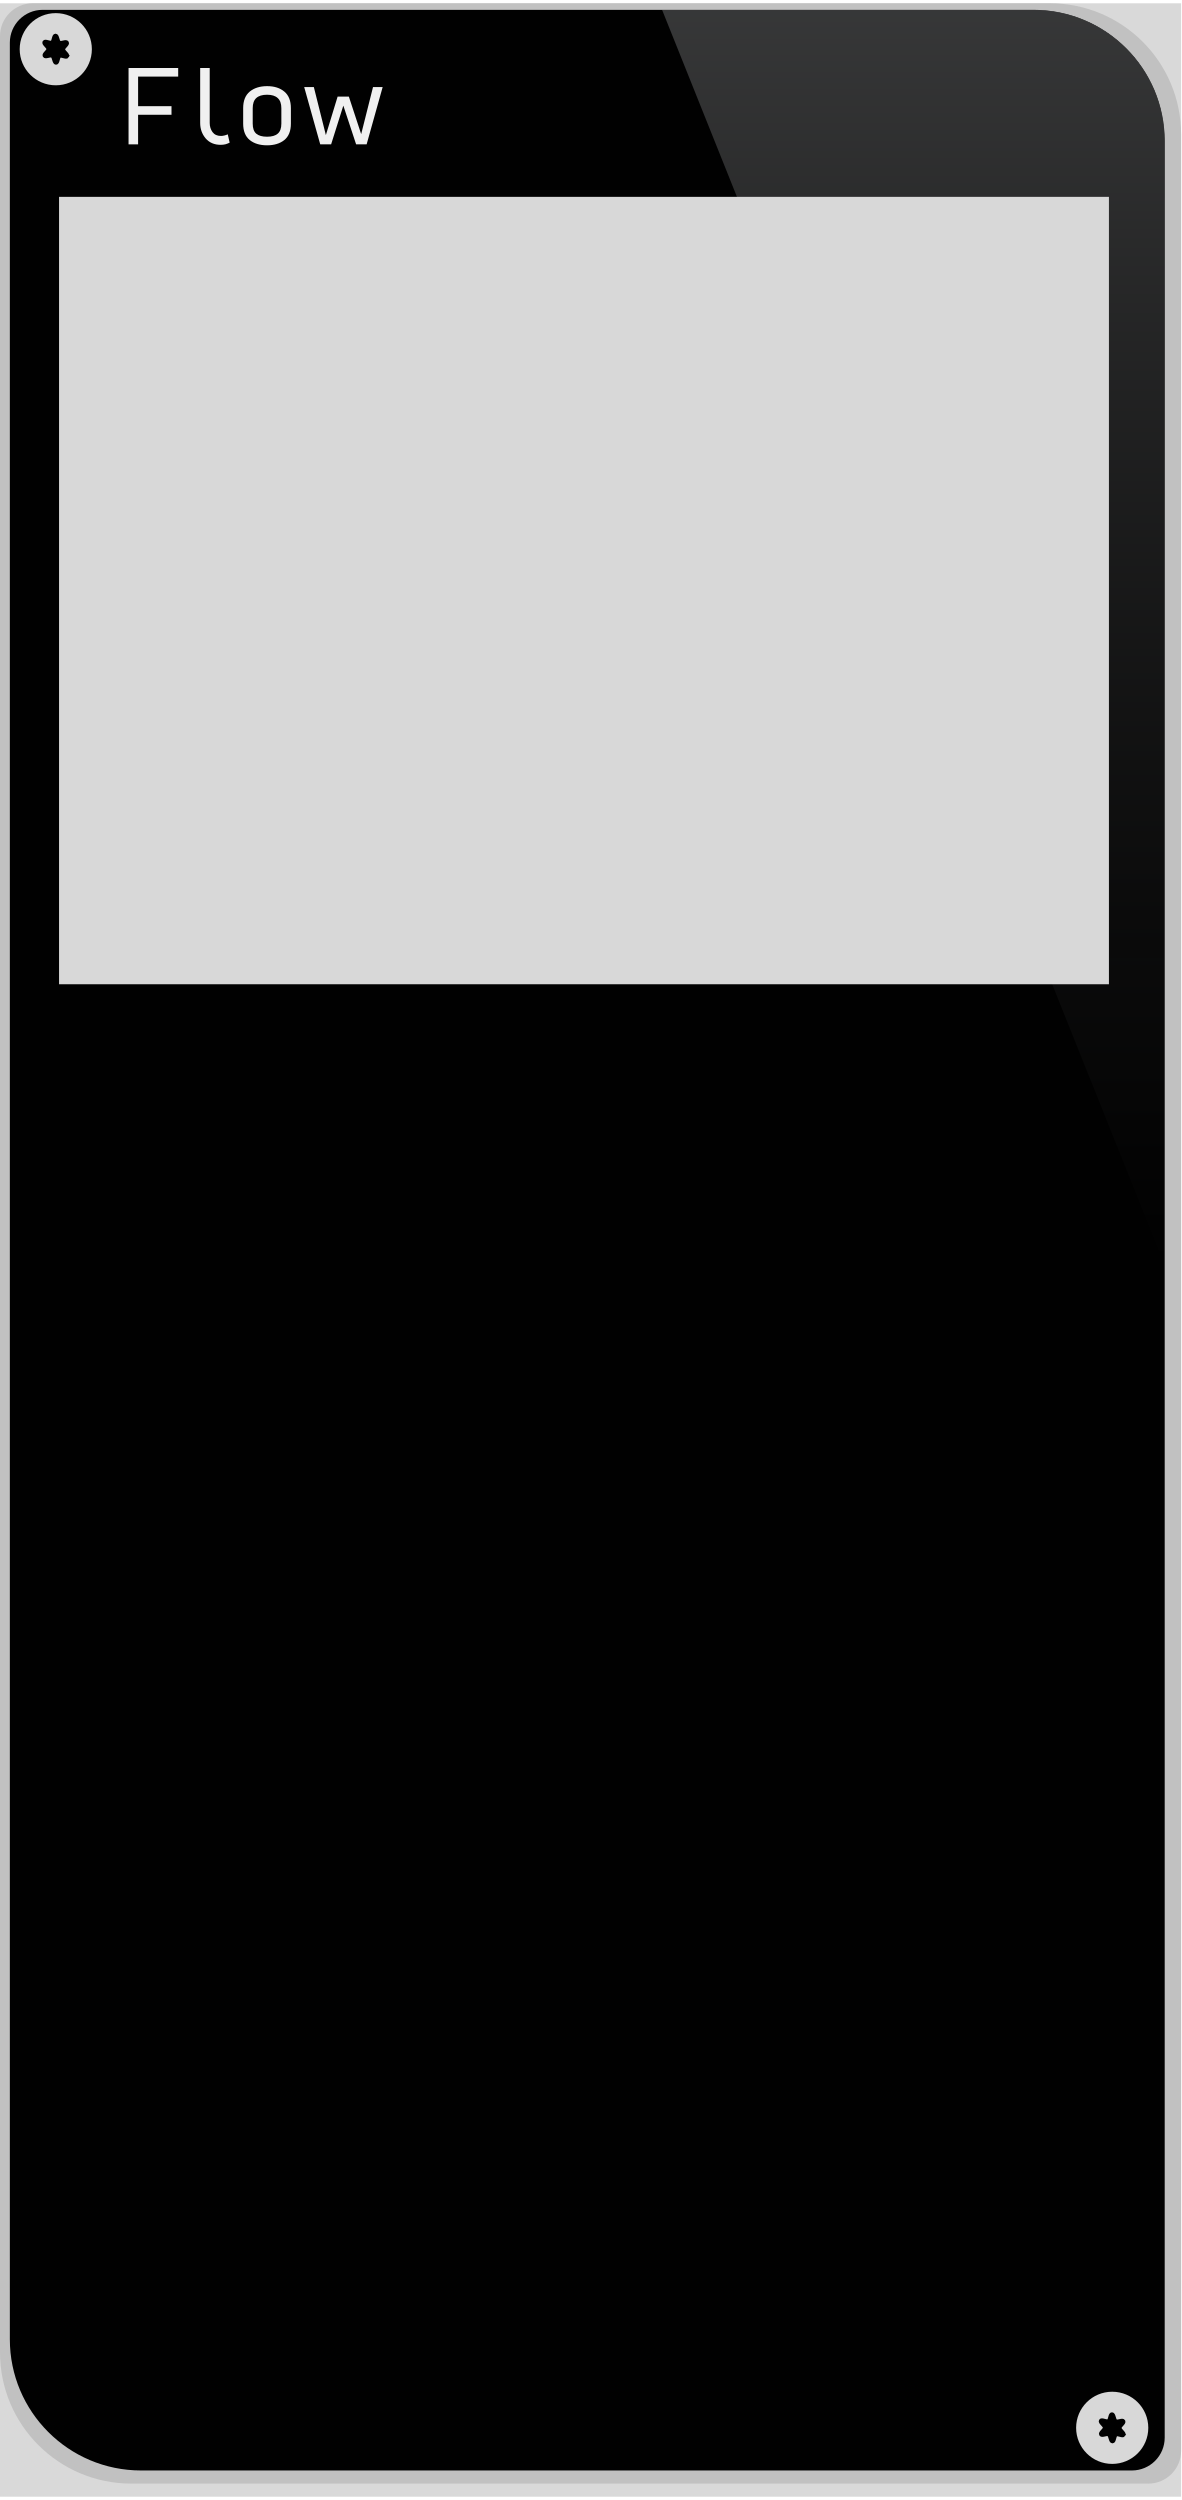
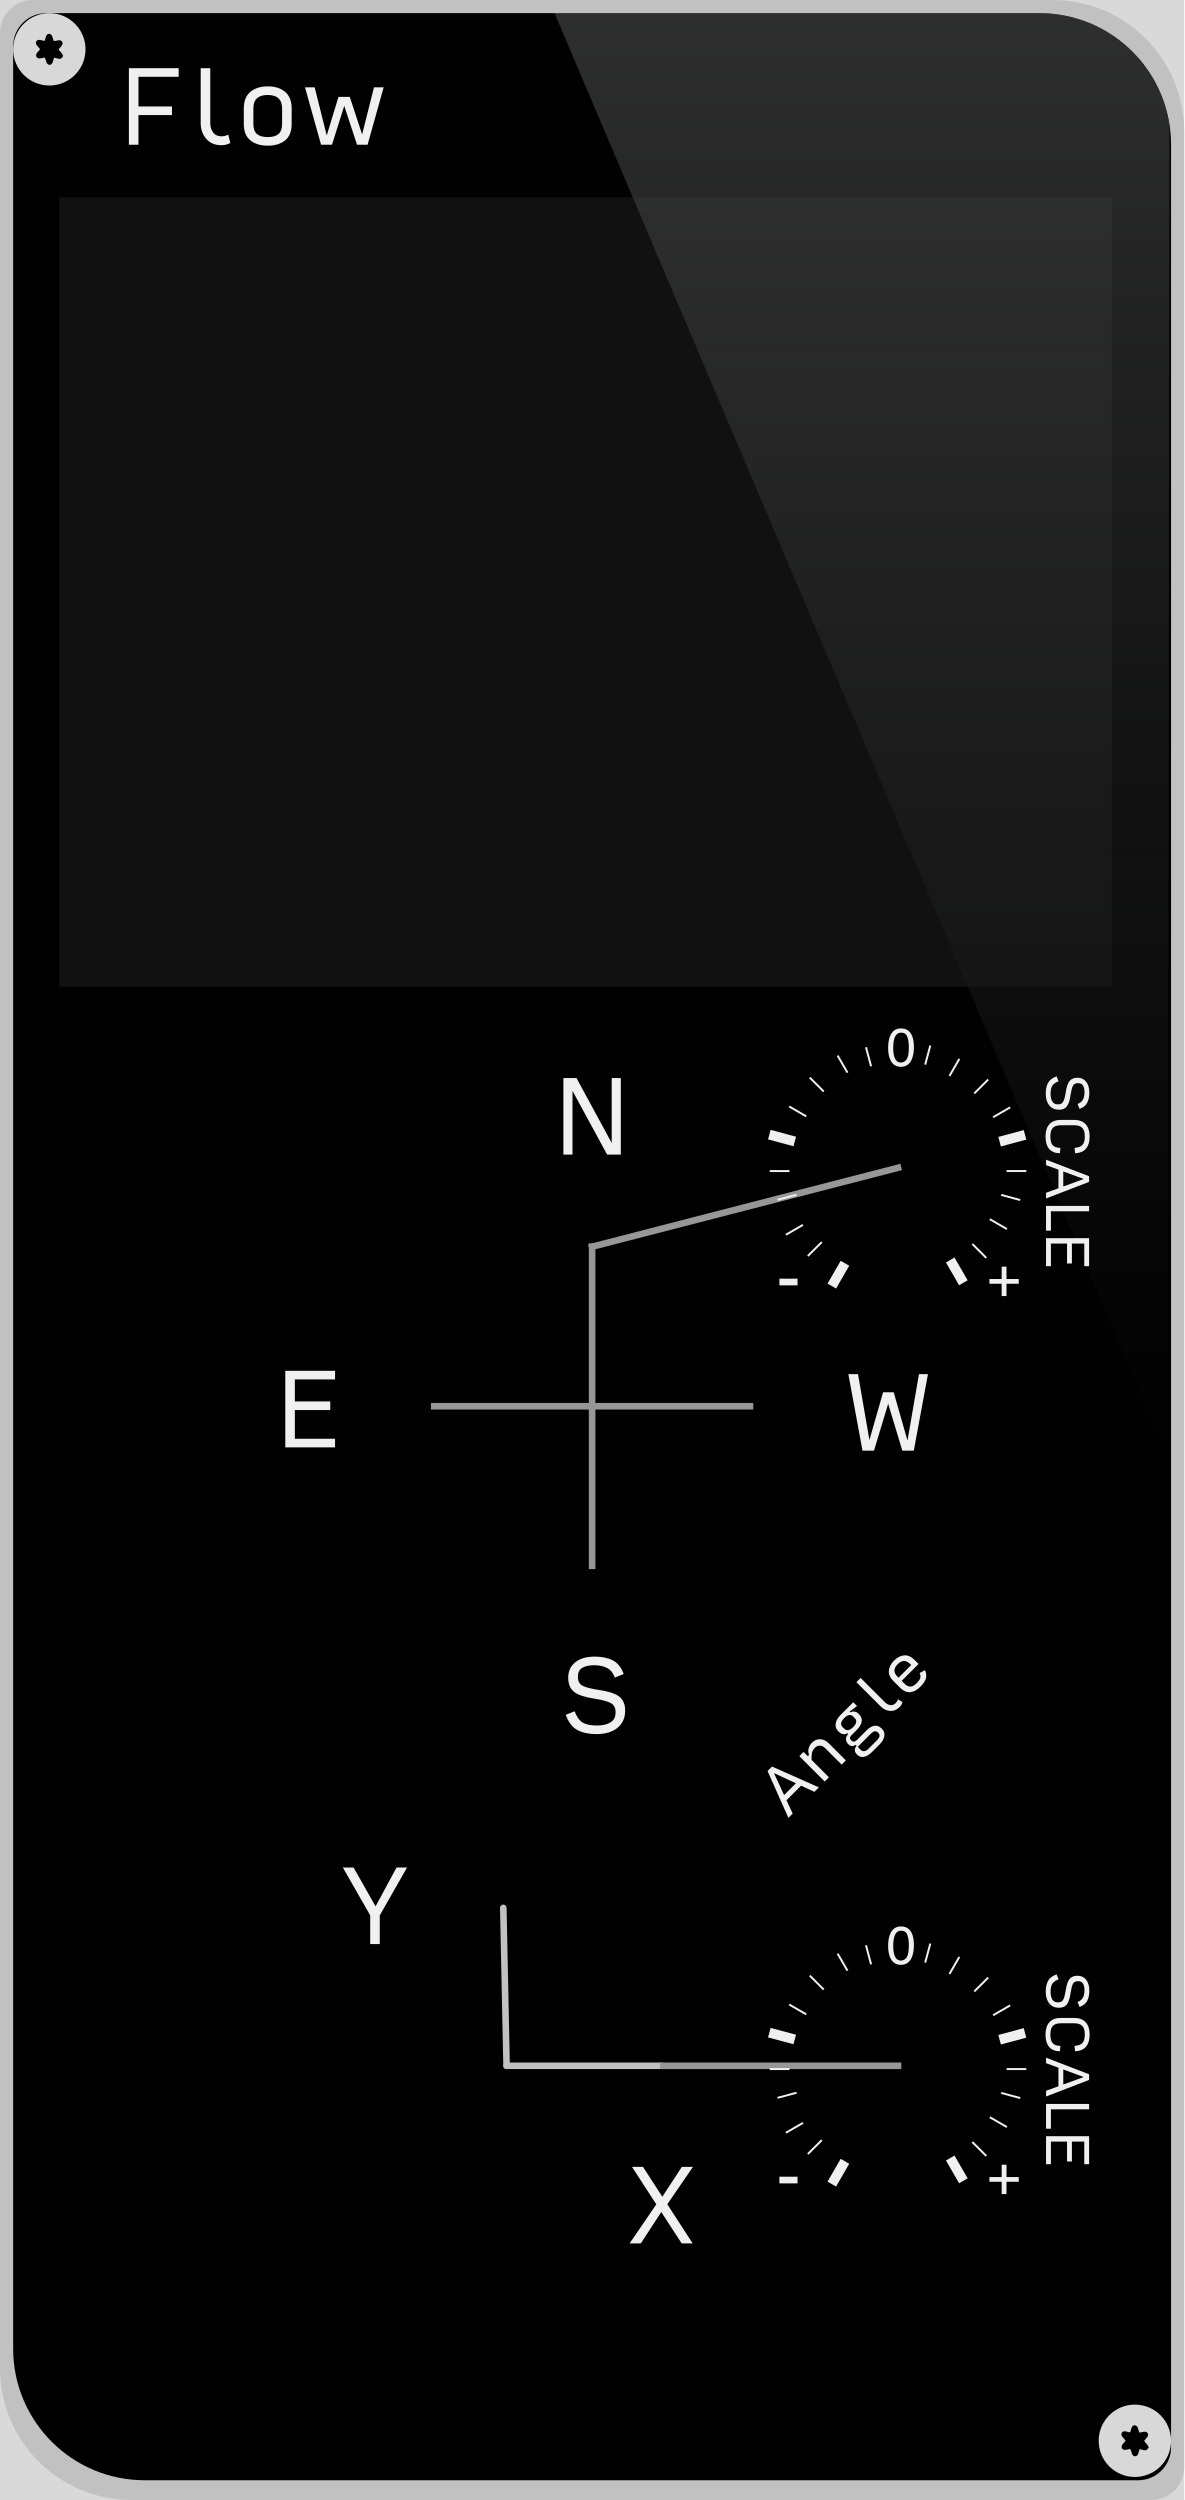
- <svg xmlns="http://www.w3.org/2000/svg" width="180px" height="381px" viewBox="0 0 180 381" version="1.1" id="svg33">
+ <svg xmlns="http://www.w3.org/2000/svg" width="180px" height="380px" viewBox="0 0 180 380" version="1.1" id="svg171">
  <defs id="defs11">
-     <linearGradient x1="220.318" y1="0.632" x2="220.318" y2="122.323" id="linearGradient-1" gradientTransform="scale(0.632235,1.58169)" gradientUnits="userSpaceOnUse">
-       <stop stop-color="#4D4E4F" stop-opacity="0.711" offset="0%" id="stop6" />
+     <linearGradient x1="200.748" y1="0.652" x2="200.748" y2="144.465" id="linearGradient-1" gradientTransform="scale(0.6519665,1.533821)" gradientUnits="userSpaceOnUse">
+       <stop stop-color="#4D4E4F" stop-opacity="0.598" offset="0%" id="stop6" />
      <stop stop-color="#000000" stop-opacity="0.431" offset="100%" id="stop8" />
    </linearGradient>
  </defs>
  <g style="fill:none;fill-rule:evenodd;stroke:none;stroke-width:1" id="Flow-src">
-     <path style="fill:#d9d9d9" d="m 0,0.5 h 180 v 380 H 0 Z" id="Rectangle-2" />
-     <path style="fill:#c1c1c1" id="Rectangle" d="m 5,0.5 h 155 c 11.046,0 20,8.954 20,20 v 353 c 0,2.761 -2.239,5 -5,5 H 20 c -11.046,0 -20,-8.954 -20,-20 V 5.5 c 0,-2.761 2.239,-5 5,-5 z" />
-     <path style="fill:#010101" id="path15" d="m 6.5,1.5 h 151 c 11.046,0 20,8.954 20,20 v 350 c 0,2.761 -2.239,5 -5,5 h -151 c -11.046,0 -20,-8.954 -20,-20 V 6.5 c 0,-2.761 2.239,-5 5,-5 z" />
+     <path style="fill:#d9d9d9" d="M 0,0 H 180 V 380 H 0 Z" id="Rectangle-2" />
+     <path style="fill:#c1c1c1" id="Rectangle" d="m 5,0 h 155 c 11.046,0 20,8.954 20,20 v 355 c 0,2.761 -2.239,5 -5,5 H 20 C 8.954,380 0,371.046 0,360 V 5 C 0,2.239 2.239,0 5,0 Z" />
+     <path style="fill:#010101" id="path15" d="m 7,2 h 151 c 11.046,0 20,8.954 20,20 v 350 c 0,2.761 -2.239,5 -5,5 H 22 C 10.954,377 2,368.046 2,357 V 7 C 2,4.239 4.239,2 7,2 Z" />
+     <path style="fill:#111111" d="M 9,30 H 169 V 150 H 9 Z" id="Rectangle-6" />
    <g aria-label="Flow" style="font-weight:normal;font-size:16px;font-family:InputSans-Regular, 'Input Sans';fill:#f0f0f0" id="Flow">
-       <path d="M 19.591,22 V 10.364 h 7.564 v 1.309 h -6.109 v 4.509 h 5.091 v 1.309 H 21.045 V 22 Z" style="" id="path54" />
-       <path d="m 33.648,22.073 q -1.469,0 -2.313,-0.989 -0.829,-0.989 -0.829,-2.342 v -8.378 h 1.455 v 8.393 q 0,0.771 0.422,1.367 0.436,0.596 1.309,0.596 0.218,0 0.509,-0.073 0.291,-0.073 0.509,-0.175 l 0.291,1.265 q -0.276,0.145 -0.625,0.247 -0.349,0.087 -0.727,0.087 z" style="" id="path56" />
-       <path d="m 40.696,22.145 q -1.629,0 -2.633,-0.8 -1.004,-0.815 -1.004,-2.502 v -2.356 q 0,-1.702 1.004,-2.531 1.018,-0.829 2.647,-0.829 1.629,0 2.618,0.829 1.004,0.829 1.004,2.531 v 2.356 q 0,1.687 -1.004,2.502 -1.004,0.8 -2.633,0.8 z m 0,-1.309 q 1.091,0 1.629,-0.465 0.553,-0.465 0.553,-1.527 v -2.356 q 0,-1.047 -0.553,-1.542 -0.538,-0.509 -1.629,-0.509 -1.091,0 -1.644,0.509 -0.538,0.495 -0.538,1.542 v 2.356 q 0,1.062 0.538,1.527 0.553,0.465 1.644,0.465 z" style="" id="path58" />
-       <path d="M 54.273,22 52.324,16.095 50.462,22 h -1.658 l -2.444,-8.727 h 1.469 l 1.833,7.316 1.789,-5.862 h 1.716 l 1.876,5.716 1.804,-7.171 H 58.316 L 55.873,22 Z" style="" id="path60" />
+       <path d="M 19.591,22 V 10.364 h 7.564 v 1.309 h -6.109 v 4.509 h 5.091 v 1.309 H 21.045 V 22 Z" style="" id="path272" />
+       <path d="m 33.648,22.073 q -1.469,0 -2.313,-0.989 -0.829,-0.989 -0.829,-2.342 v -8.378 h 1.455 v 8.393 q 0,0.771 0.422,1.367 0.436,0.596 1.309,0.596 0.218,0 0.509,-0.073 0.291,-0.073 0.509,-0.175 l 0.291,1.265 q -0.276,0.145 -0.625,0.247 -0.349,0.087 -0.727,0.087 z" style="" id="path274" />
+       <path d="m 40.696,22.145 q -1.629,0 -2.633,-0.8 -1.004,-0.815 -1.004,-2.502 v -2.356 q 0,-1.702 1.004,-2.531 1.018,-0.829 2.647,-0.829 1.629,0 2.618,0.829 1.004,0.829 1.004,2.531 v 2.356 q 0,1.687 -1.004,2.502 -1.004,0.8 -2.633,0.8 z m 0,-1.309 q 1.091,0 1.629,-0.465 0.553,-0.465 0.553,-1.527 v -2.356 q 0,-1.047 -0.553,-1.542 -0.538,-0.509 -1.629,-0.509 -1.091,0 -1.644,0.509 -0.538,0.495 -0.538,1.542 v 2.356 q 0,1.062 0.538,1.527 0.553,0.465 1.644,0.465 z" style="" id="path276" />
+       <path d="M 54.273,22 52.324,16.095 50.462,22 h -1.658 l -2.444,-8.727 h 1.469 l 1.833,7.316 1.789,-5.862 h 1.716 l 1.876,5.716 1.804,-7.171 H 58.316 L 55.873,22 Z" style="" id="path278" />
    </g>
-     <path style="mix-blend-mode:lighten;fill:url(#linearGradient-1)" id="Screen-Shadow" d="M 100.825,1.309 177.762,193.477 V 27.919 c 0,0 0,-6.457 0,-7.77 0,-8.429 -7.201,-16.807 -15.447,-18.84 -2.823,-0.696 -61.49,0 -61.49,0 z" />
-     <g transform="translate(3,2)" id="screw_top">
+     <g transform="translate(2,2)" id="screw_top">
      <path style="fill:#d8d8d8" d="M 11,5.5 A 5.5,5.5 0 0 1 5.5,11 5.5,5.5 0 0 1 0,5.5 5.5,5.5 0 0 1 5.5,0 5.5,5.5 0 0 1 11,5.5 Z" id="Oval-2" />
      <path style="fill:#000000;fill-rule:nonzero;stroke:#000000;stroke-width:0.5" transform="rotate(-21.2586,5.5,5.5)" id="path7856" d="M 6.762,7.166 C 6.501,7.386 6.007,6.668 5.676,6.721 5.346,6.774 5.076,7.615 4.765,7.487 4.453,7.358 4.795,6.547 4.586,6.272 4.377,5.996 3.553,6.17 3.502,5.821 3.452,5.472 4.288,5.379 4.41,5.05 4.532,4.722 3.977,4.055 4.238,3.834 4.499,3.614 4.993,4.332 5.324,4.279 5.654,4.226 5.924,3.385 6.235,3.513 c 0.311,0.128 -0.03,0.94 0.178,1.215 0.209,0.275 1.034,0.102 1.084,0.45 0.05,0.349 -0.786,0.442 -0.908,0.771 -0.122,0.329 0.433,0.996 0.172,1.216 z" />
    </g>
-     <g transform="translate(164,364.5)" id="screw_bot">
+     <g transform="translate(167,365.5)" id="screw_bot">
      <path style="fill:#d8d8d8" d="M 11,5.5 A 5.5,5.5 0 0 1 5.5,11 5.5,5.5 0 0 1 0,5.5 5.5,5.5 0 0 1 5.5,0 5.5,5.5 0 0 1 11,5.5 Z" id="circle24" />
      <path style="fill:#000000;fill-rule:nonzero;stroke:#000000;stroke-width:0.5" transform="rotate(-21.2586,5.5,5.5)" id="path26" d="M 6.762,7.166 C 6.501,7.386 6.007,6.668 5.676,6.721 5.346,6.774 5.076,7.615 4.765,7.487 4.453,7.358 4.795,6.547 4.586,6.272 4.377,5.996 3.553,6.17 3.502,5.821 3.452,5.472 4.288,5.379 4.41,5.05 4.532,4.722 3.977,4.055 4.238,3.834 4.499,3.614 4.993,4.332 5.324,4.279 5.654,4.226 5.924,3.385 6.235,3.513 c 0.311,0.128 -0.03,0.94 0.178,1.215 0.209,0.275 1.034,0.102 1.084,0.45 0.05,0.349 -0.786,0.442 -0.908,0.771 -0.122,0.329 0.433,0.996 0.172,1.216 z" />
    </g>
-     <path style="fill:#d8d8d8" d="M 9,30 H 169 V 150 H 9 Z" id="Rectangle-6" />
+     <g transform="translate(41.5,156.5)" id="marks">
+       <g aria-label="N" style="font-weight:normal;font-size:16px;font-family:InputSans-Regular, 'Input Sans';fill:#f0f0f0" id="N">
+         <path d="M 50.784,19 45.518,9.313 V 19 H 44.136 V 7.364 h 1.993 L 51.482,17.24 V 7.364 h 1.382 V 19 Z" style="" id="path283" />
+       </g>
+       <g aria-label="S" style="font-weight:normal;font-size:16px;font-family:InputSans-Regular, 'Input Sans';fill:#f0f0f0" id="S">
+         <path d="m 49.145,107.087 q -1.687,0 -2.865,-0.611 -1.164,-0.611 -1.789,-2.327 l 1.353,-0.538 q 0.451,1.236 1.193,1.702 0.756,0.465 2.196,0.465 1.265,0 2.051,-0.465 0.785,-0.465 0.785,-1.542 0,-0.989 -0.698,-1.382 -0.684,-0.407 -2.473,-0.684 -2.24,-0.335 -3.142,-1.047 -0.887,-0.713 -0.887,-2.153 0,-1.484 1.076,-2.342 1.076,-0.858 2.938,-0.858 1.687,0 2.778,0.582 1.091,0.567 1.644,2.065 l -1.353,0.538 q -0.378,-1.047 -1.178,-1.455 -0.8,-0.422 -1.978,-0.422 -1.105,0 -1.789,0.393 -0.669,0.393 -0.669,1.367 0,0.989 0.727,1.367 0.727,0.378 2.618,0.655 2.124,0.32 2.982,1.018 0.858,0.698 0.858,2.109 0,1.658 -1.178,2.618 -1.164,0.945 -3.2,0.945 z" style="" id="path286" />
+       </g>
+       <g aria-label="E" style="font-weight:normal;font-size:16px;font-family:InputSans-Regular, 'Input Sans';fill:#f0f0f0" id="E">
+         <path d="M 1.864,63.5 V 51.864 h 7.564 v 1.309 H 3.318 v 3.345 H 8.7 v 1.309 H 3.318 v 4.364 H 9.427 V 63.5 Z" style="" id="path289" />
+       </g>
+       <g aria-label="W" style="font-weight:normal;font-size:16px;font-family:InputSans-Regular, 'Input Sans';fill:#f0f0f0" id="W">
+         <path d="M 95.653,64 93.5,56.873 91.347,64 H 89.602 L 87.449,52.364 h 1.469 l 1.731,10.022 2.08,-7.258 h 1.615 l 2.095,7.345 1.745,-10.109 h 1.367 L 97.398,64 Z" style="" id="path292" />
+       </g>
+       <g aria-label="X" style="font-weight:normal;font-size:16px;font-family:InputSans-Regular, 'Input Sans';fill:#f0f0f0" id="X">
+         <path d="M 62.113,184.5 59.015,179.729 55.902,184.5 h -1.702 l 4.058,-5.935 -3.695,-5.702 h 1.673 l 2.938,4.538 2.967,-4.538 h 1.687 l -3.898,5.687 3.855,5.949 z" style="" id="path295" />
+       </g>
+       <g aria-label="Angle" transform="rotate(-45,86.49569,105.9957)" style="font-weight:normal;font-size:10px;font-family:InputSans-Regular, 'Input Sans';fill:#f0f0f0" id="Angle">
+         <path d="m 75.478,107.087 -1.264,-3.455 -1.273,3.455 z m 1.064,2.909 -0.764,-2.091 h -3.136 l -0.764,2.091 h -0.927 l 2.8,-7.273 h 0.955 l 2.8,7.273 z" style="" id="path298" />
+         <path d="m 78.761,109.996 v -5.455 h 0.909 v 0.909 h 0.273 q 0.2,-0.455 0.627,-0.727 0.436,-0.273 0.973,-0.273 0.809,0 1.282,0.509 0.482,0.5 0.482,1.355 v 3.682 h -0.909 v -3.5 q 0,-0.6 -0.309,-0.891 -0.3,-0.291 -0.764,-0.291 -0.527,0 -0.909,0.273 -0.382,0.264 -0.745,0.682 v 3.727 z" style="" id="path300" />
+         <path d="m 90.583,110.432 q 0,0.736 -0.545,1.1 -0.536,0.373 -1.318,0.373 h -1.709 q -0.818,0 -1.355,-0.327 -0.527,-0.327 -0.527,-1.009 0,-0.436 0.227,-0.691 0.236,-0.264 0.682,-0.3 v -0.191 q -0.318,-0.055 -0.527,-0.264 -0.2,-0.209 -0.2,-0.645 0,-0.391 0.245,-0.7 0.245,-0.318 0.827,-0.364 v -0.173 q -0.445,-0.145 -0.6,-0.436 -0.155,-0.3 -0.155,-0.573 v -0.245 q 0,-0.627 0.536,-1.036 0.536,-0.409 1.509,-0.409 h 2.682 v 0.818 l -1.409,-0.209 v 0.164 q 0.364,0.1 0.545,0.382 0.191,0.282 0.191,0.564 v 0.236 q 0,0.627 -0.482,1.018 -0.482,0.382 -1.564,0.382 h -1.1 q -0.245,0 -0.373,0.127 -0.127,0.118 -0.127,0.409 0,0.282 0.173,0.427 0.182,0.136 0.536,0.136 h 2.064 q 0.764,0 1.264,0.336 0.509,0.336 0.509,1.1 z m -2.909,-3.227 q 0.555,0 0.845,-0.2 0.291,-0.2 0.291,-0.627 v -0.291 q 0,-0.427 -0.291,-0.618 -0.291,-0.2 -0.845,-0.2 -0.555,0 -0.845,0.2 -0.291,0.191 -0.291,0.618 v 0.291 q 0,0.427 0.291,0.627 0.291,0.2 0.845,0.2 z m -0.682,3.973 h 1.845 q 0.409,0 0.664,-0.155 0.255,-0.155 0.255,-0.536 0,-0.364 -0.236,-0.518 -0.227,-0.155 -0.591,-0.155 h -2.891 v 0.618 q 0,0.373 0.245,0.555 0.245,0.191 0.709,0.191 z" style="" id="path302" />
+         <path d="m 94.812,110.041 q -0.918,0 -1.445,-0.618 -0.518,-0.618 -0.518,-1.464 v -5.236 h 0.909 v 5.245 q 0,0.482 0.264,0.855 0.273,0.373 0.818,0.373 0.136,0 0.318,-0.045 0.182,-0.045 0.318,-0.109 l 0.182,0.791 q -0.173,0.091 -0.391,0.155 -0.218,0.054 -0.455,0.054 z" style="" id="path304" />
+         <path d="m 101.509,108.796 q -0.245,0.682 -0.782,0.991 -0.527,0.3 -1.5,0.3 -1.082,0 -1.682,-0.518 -0.6,-0.527 -0.6,-1.555 v -1.464 q 0,-1.055 0.627,-1.573 0.636,-0.527 1.655,-0.527 1.027,0 1.645,0.536 0.618,0.527 0.618,1.627 v 0.836 h -3.636 v 0.573 q 0,0.682 0.336,0.991 0.345,0.3 1.027,0.3 0.655,0 0.955,-0.182 0.3,-0.182 0.455,-0.591 z m -3.655,-2.245 v 0.218 h 2.727 v -0.136 q 0,-0.736 -0.345,-1.073 -0.336,-0.336 -1.018,-0.336 -0.682,0 -1.027,0.327 -0.336,0.318 -0.336,1 z" style="" id="path306" />
+       </g>
+       <g aria-label="Y" style="font-weight:normal;font-size:16px;font-family:InputSans-Regular, 'Input Sans';fill:#f0f0f0" id="Y">
+         <path d="m 16.227,139 h -1.455 v -4.364 l -4.16,-7.273 h 1.629 l 3.345,5.905 3.185,-5.905 h 1.6 l -4.145,7.273 z" style="" id="path309" />
+       </g>
+       <path style="stroke:#c1c1c1;stroke-linecap:round" id="Line-2" d="M 35.5,157.5 35,133.5" />
+       <path style="stroke:#c1c1c1;stroke-linecap:round" id="Line-3" d="M 35.5,157.5 H 59" />
+       <path style="stroke:#979797;stroke-linecap:square" id="Line-7" d="M 95,157.5 H 59.325" />
+       <path style="stroke:#979797;stroke-linecap:square" id="Line-4" d="M 95,21 48.5,33" />
+       <path style="stroke:#979797;stroke-linecap:square" id="Line-5" d="M 48.5,33 V 81.5" />
+       <path style="stroke:#979797;stroke-linecap:square" id="Line-6" d="m 72.5,57.25 h -48" />
+     </g>
+     <g style="fill:#efefef" transform="translate(116,154)" id="knobguide">
+       <path style="fill-rule:nonzero;stroke:#f0f0f0;stroke-width:1.5" transform="rotate(120,11,39.5)" id="Shape" d="m 9,39 h 4" />
+       <path style="fill-rule:nonzero;stroke:#f0f0f0;stroke-width:0.3" transform="rotate(135,7.5,35.5)" id="path58" d="M 6,35 H 9" />
+       <path style="fill-rule:nonzero;stroke:#f0f0f0;stroke-width:0.3" transform="rotate(150,4.5,32.5)" id="path60" d="M 3,32 H 6" />
+       <path style="fill-rule:nonzero;stroke:#f0f0f0;stroke-width:0.3" transform="rotate(165,3.5,27.5)" id="path62" d="M 2,27 H 5" />
+       <path style="fill-rule:nonzero;stroke:#f0f0f0;stroke-width:0.3" transform="rotate(-180,2.5,23.5)" id="path64" d="M 1,23 H 4" />
+       <path style="fill-rule:nonzero;stroke:#f0f0f0;stroke-width:1.5" transform="rotate(-165,3,18.5)" id="path66" d="M 1,18 H 5" />
+       <path style="fill-rule:nonzero;stroke:#f0f0f0;stroke-width:0.3" transform="rotate(-150,5.5,14.5)" id="path68" d="M 4,14 H 7" />
+       <path style="fill-rule:nonzero;stroke:#f0f0f0;stroke-width:0.3" transform="rotate(-135,8.5,10.5)" id="path70" d="m 7,10 h 3" />
+       <path style="fill-rule:nonzero;stroke:#f0f0f0;stroke-width:0.3" transform="rotate(-120,12.5,7.5)" id="path72" d="m 11,7 h 3" />
+       <path style="fill-rule:nonzero;stroke:#f0f0f0;stroke-width:0.3" transform="rotate(-105,16.5,6.5)" id="path74" d="m 15,6 h 3" />
+       <g aria-label="0" style="font-weight:normal;font-size:8.125px;font-family:Helvetica" id="0">
+         <path d="m 20.939,2.319 q 1.103,0 1.595,0.909 0.381,0.702 0.381,1.924 0,1.158 -0.345,1.916 -0.5,1.087 -1.635,1.087 -1.024,0 -1.523,-0.889 -0.417,-0.742 -0.417,-1.992 0,-0.968 0.25,-1.662 0.468,-1.293 1.694,-1.293 z m -0.008,5.185 q 0.555,0 0.885,-0.492 0.329,-0.492 0.329,-1.833 0,-0.968 -0.238,-1.591 -0.238,-0.627 -0.924,-0.627 -0.631,0 -0.924,0.595 -0.29,0.591 -0.29,1.746 0,0.869 0.186,1.396 0.286,0.805 0.976,0.805 z" style="" id="path312" />
+       </g>
+       <path style="fill-rule:nonzero;stroke:#f0f0f0;stroke-width:0.3" transform="rotate(-75,25.5,6.5)" id="path79" d="m 24,6 h 3" />
+       <path style="fill-rule:nonzero;stroke:#f0f0f0;stroke-width:0.3" transform="rotate(-60,29.5,8.5)" id="path81" d="m 28,8 h 3" />
+       <path style="fill-rule:nonzero;stroke:#f0f0f0;stroke-width:0.3" transform="rotate(-45,33.5,11.5)" id="path83" d="m 32,11 h 3" />
+       <path style="fill-rule:nonzero;stroke:#f0f0f0;stroke-width:0.3" transform="rotate(-30,36.5,15.5)" id="path85" d="m 35,15 h 3" />
+       <path style="fill-rule:nonzero;stroke:#f0f0f0;stroke-width:1.5" transform="rotate(-15,38,19.5)" id="path87" d="m 36,19 h 4" />
+       <path style="fill-rule:nonzero;stroke:#f0f0f0;stroke-width:0.3" id="path89" d="m 37,24 h 3" />
+       <path style="fill-rule:nonzero;stroke:#f0f0f0;stroke-width:0.3" transform="rotate(15,37.5,28.5)" id="path91" d="m 36,28 h 3" />
+       <path style="fill-rule:nonzero;stroke:#f0f0f0;stroke-width:0.3" transform="rotate(30,35.5,32.5)" id="path93" d="m 34,32 h 3" />
+       <path style="fill-rule:nonzero;stroke:#f0f0f0;stroke-width:0.3" transform="rotate(45,32.5,36.5)" id="path95" d="m 31,36 h 3" />
+       <path style="fill-rule:nonzero;stroke:#f0f0f0;stroke-width:1.5" transform="rotate(60,29,39.5)" id="path97" d="m 27,39 h 4" />
+       <g aria-label="-" style="font-weight:normal;font-size:11.25px;font-family:Helvetica" id="-">
+         <path d="m 2.467,40.358 h 2.758 v 1.016 H 2.467 Z" style="" id="path315" />
+       </g>
+       <g aria-label="+" style="font-weight:normal;font-size:8.75px;font-family:Helvetica" id="+">
+         <path d="m 34.393,41.129 v -0.718 h 1.863 v -1.876 h 0.731 v 1.876 h 1.863 v 0.718 H 36.986 V 43 h -0.731 v -1.871 z" style="" id="path318" />
+       </g>
+     </g>
+     <g aria-label="SCALE" transform="rotate(90,163,178)" style="font-weight:normal;font-size:9px;font-family:InputSans-Regular, 'Input Sans';fill:#f0f0f0" id="SCALE">
+       <path d="m 151.218,182.049 q -0.949,0 -1.612,-0.344 -0.655,-0.344 -1.006,-1.309 l 0.761,-0.303 q 0.254,0.695 0.671,0.957 0.425,0.262 1.235,0.262 0.712,0 1.154,-0.262 0.442,-0.262 0.442,-0.867 0,-0.556 -0.393,-0.777 -0.385,-0.229 -1.391,-0.385 -1.26,-0.188 -1.767,-0.589 -0.499,-0.401 -0.499,-1.211 0,-0.835 0.605,-1.317 0.605,-0.483 1.653,-0.483 0.949,0 1.563,0.327 0.614,0.319 0.925,1.162 l -0.761,0.303 q -0.213,-0.589 -0.663,-0.818 -0.45,-0.237 -1.113,-0.237 -0.622,0 -1.006,0.221 -0.376,0.221 -0.376,0.769 0,0.556 0.409,0.769 0.409,0.213 1.473,0.368 1.195,0.18 1.677,0.573 0.483,0.393 0.483,1.186 0,0.933 -0.663,1.473 -0.655,0.532 -1.8,0.532 z" style="" id="path321" />
+       <path d="m 157.757,182.082 q -1.235,0 -1.89,-0.597 -0.646,-0.605 -0.646,-1.751 v -1.98 q 0,-1.162 0.655,-1.767 0.655,-0.614 1.89,-0.614 1.17,0 1.816,0.54 0.655,0.532 0.712,1.677 l -0.818,0.082 q -0.074,-0.9 -0.475,-1.227 -0.401,-0.335 -1.244,-0.335 -0.916,0 -1.317,0.385 -0.401,0.385 -0.401,1.26 v 1.98 q 0,0.859 0.401,1.235 0.401,0.376 1.317,0.376 0.9,0 1.301,-0.352 0.409,-0.36 0.417,-1.178 l 0.818,0.082 q 0,1.064 -0.655,1.628 -0.646,0.556 -1.882,0.556 z" style="" id="path323" />
+       <path d="m 165.344,179.382 -1.137,-3.109 -1.145,3.109 z m 0.957,2.618 -0.687,-1.882 h -2.823 L 162.104,182 h -0.835 l 2.52,-6.545 h 0.859 l 2.52,6.545 z" style="" id="path325" />
+       <path d="m 168.299,182 v -6.545 h 0.818 v 5.809 h 2.945 V 182 Z" style="" id="path327" />
+       <path d="m 173.203,182 v -6.545 h 4.255 v 0.736 h -3.436 v 1.882 h 3.027 v 0.736 h -3.027 v 2.455 h 3.436 V 182 Z" style="" id="path329" />
+     </g>
+     <g style="fill:#efefef" transform="translate(116,290.5)" id="g161">
+       <path style="fill-rule:nonzero;stroke:#f0f0f0;stroke-width:1.5" transform="rotate(120,11,39.5)" id="path109" d="m 9,39 h 4" />
+       <path style="fill-rule:nonzero;stroke:#f0f0f0;stroke-width:0.3" transform="rotate(135,7.5,35.5)" id="path111" d="M 6,35 H 9" />
+       <path style="fill-rule:nonzero;stroke:#f0f0f0;stroke-width:0.3" transform="rotate(150,4.5,32.5)" id="path113" d="M 3,32 H 6" />
+       <path style="fill-rule:nonzero;stroke:#f0f0f0;stroke-width:0.3" transform="rotate(165,3.5,27.5)" id="path115" d="M 2,27 H 5" />
+       <path style="fill-rule:nonzero;stroke:#f0f0f0;stroke-width:0.3" transform="rotate(-180,2.5,23.5)" id="path117" d="M 1,23 H 4" />
+       <path style="fill-rule:nonzero;stroke:#f0f0f0;stroke-width:1.5" transform="rotate(-165,3,18.5)" id="path119" d="M 1,18 H 5" />
+       <path style="fill-rule:nonzero;stroke:#f0f0f0;stroke-width:0.3" transform="rotate(-150,5.5,14.5)" id="path121" d="M 4,14 H 7" />
+       <path style="fill-rule:nonzero;stroke:#f0f0f0;stroke-width:0.3" transform="rotate(-135,8.5,10.5)" id="path123" d="m 7,10 h 3" />
+       <path style="fill-rule:nonzero;stroke:#f0f0f0;stroke-width:0.3" transform="rotate(-120,12.5,7.5)" id="path125" d="m 11,7 h 3" />
+       <path style="fill-rule:nonzero;stroke:#f0f0f0;stroke-width:0.3" transform="rotate(-105,16.5,6.5)" id="path127" d="m 15,6 h 3" />
+       <g aria-label="0" style="font-weight:normal;font-size:8.125px;font-family:Helvetica" id="text131">
+         <path d="m 20.939,2.319 q 1.103,0 1.595,0.909 0.381,0.702 0.381,1.924 0,1.158 -0.345,1.916 -0.5,1.087 -1.635,1.087 -1.024,0 -1.523,-0.889 -0.417,-0.742 -0.417,-1.992 0,-0.968 0.25,-1.662 0.468,-1.293 1.694,-1.293 z m -0.008,5.185 q 0.555,0 0.885,-0.492 0.329,-0.492 0.329,-1.833 0,-0.968 -0.238,-1.591 -0.238,-0.627 -0.924,-0.627 -0.631,0 -0.924,0.595 -0.29,0.591 -0.29,1.746 0,0.869 0.186,1.396 0.286,0.805 0.976,0.805 z" style="" id="path332" />
+       </g>
+       <path style="fill-rule:nonzero;stroke:#f0f0f0;stroke-width:0.3" transform="rotate(-75,25.5,6.5)" id="path133" d="m 24,6 h 3" />
+       <path style="fill-rule:nonzero;stroke:#f0f0f0;stroke-width:0.3" transform="rotate(-60,29.5,8.5)" id="path135" d="m 28,8 h 3" />
+       <path style="fill-rule:nonzero;stroke:#f0f0f0;stroke-width:0.3" transform="rotate(-45,33.5,11.5)" id="path137" d="m 32,11 h 3" />
+       <path style="fill-rule:nonzero;stroke:#f0f0f0;stroke-width:0.3" transform="rotate(-30,36.5,15.5)" id="path139" d="m 35,15 h 3" />
+       <path style="fill-rule:nonzero;stroke:#f0f0f0;stroke-width:1.5" transform="rotate(-15,38,19.5)" id="path141" d="m 36,19 h 4" />
+       <path style="fill-rule:nonzero;stroke:#f0f0f0;stroke-width:0.3" id="path143" d="m 37,24 h 3" />
+       <path style="fill-rule:nonzero;stroke:#f0f0f0;stroke-width:0.3" transform="rotate(15,37.5,28.5)" id="path145" d="m 36,28 h 3" />
+       <path style="fill-rule:nonzero;stroke:#f0f0f0;stroke-width:0.3" transform="rotate(30,35.5,32.5)" id="path147" d="m 34,32 h 3" />
+       <path style="fill-rule:nonzero;stroke:#f0f0f0;stroke-width:0.3" transform="rotate(45,32.5,36.5)" id="path149" d="m 31,36 h 3" />
+       <path style="fill-rule:nonzero;stroke:#f0f0f0;stroke-width:1.5" transform="rotate(60,29,39.5)" id="path151" d="m 27,39 h 4" />
+       <g aria-label="-" style="font-weight:normal;font-size:11.25px;font-family:Helvetica" id="text155">
+         <path d="m 2.467,40.358 h 2.758 v 1.016 H 2.467 Z" style="" id="path335" />
+       </g>
+       <g aria-label="+" style="font-weight:normal;font-size:8.75px;font-family:Helvetica" id="text159">
+         <path d="m 34.393,41.129 v -0.718 h 1.863 v -1.876 h 0.731 v 1.876 h 1.863 v 0.718 H 36.986 V 43 h -0.731 v -1.871 z" style="" id="path338" />
+       </g>
+     </g>
+     <g aria-label="SCALE" transform="rotate(90,163,314.5)" style="font-weight:normal;font-size:9px;font-family:InputSans-Regular, 'Input Sans';fill:#f0f0f0" id="text165">
+       <path d="m 151.218,318.549 q -0.949,0 -1.612,-0.344 -0.655,-0.344 -1.006,-1.309 l 0.761,-0.303 q 0.254,0.695 0.671,0.957 0.425,0.262 1.235,0.262 0.712,0 1.154,-0.262 0.442,-0.262 0.442,-0.867 0,-0.556 -0.393,-0.777 -0.385,-0.229 -1.391,-0.385 -1.26,-0.188 -1.767,-0.589 -0.499,-0.401 -0.499,-1.211 0,-0.835 0.605,-1.317 0.605,-0.483 1.653,-0.483 0.949,0 1.563,0.327 0.614,0.319 0.925,1.162 l -0.761,0.303 q -0.213,-0.589 -0.663,-0.818 -0.45,-0.237 -1.113,-0.237 -0.622,0 -1.006,0.221 -0.376,0.221 -0.376,0.769 0,0.556 0.409,0.769 0.409,0.213 1.473,0.368 1.195,0.18 1.677,0.573 0.483,0.393 0.483,1.186 0,0.933 -0.663,1.473 -0.655,0.532 -1.8,0.532 z" style="" id="path341" />
+       <path d="m 157.757,318.582 q -1.235,0 -1.89,-0.597 -0.646,-0.605 -0.646,-1.751 v -1.98 q 0,-1.162 0.655,-1.767 0.655,-0.614 1.89,-0.614 1.17,0 1.816,0.54 0.655,0.532 0.712,1.677 l -0.818,0.082 q -0.074,-0.9 -0.475,-1.227 -0.401,-0.335 -1.244,-0.335 -0.916,0 -1.317,0.385 -0.401,0.385 -0.401,1.26 v 1.98 q 0,0.859 0.401,1.235 0.401,0.376 1.317,0.376 0.9,0 1.301,-0.352 0.409,-0.36 0.417,-1.178 l 0.818,0.082 q 0,1.064 -0.655,1.628 -0.646,0.556 -1.882,0.556 z" style="" id="path343" />
+       <path d="m 165.344,315.882 -1.137,-3.109 -1.145,3.109 z m 0.957,2.618 -0.687,-1.882 h -2.823 L 162.104,318.5 h -0.835 l 2.52,-6.545 h 0.859 l 2.52,6.545 z" style="" id="path345" />
+       <path d="m 168.299,318.5 v -6.545 h 0.818 v 5.809 h 2.945 V 318.5 Z" style="" id="path347" />
+       <path d="m 173.203,318.5 v -6.545 h 4.255 v 0.736 h -3.436 v 1.882 h 3.027 v 0.736 h -3.027 v 2.455 h 3.436 V 318.5 Z" style="" id="path349" />
+     </g>
+     <path style="mix-blend-mode:lighten;fill:url(#linearGradient-1)" id="Screen-Shadow" d="M 84,1.309 177.5,221.584 177.762,27.919 c 0,0 0,-6.457 0,-7.77 0,-8.429 -7.201,-16.807 -15.447,-18.84 -2.823,-0.696 -78.314,0 -78.314,0 z" />
  </g>
</svg>
